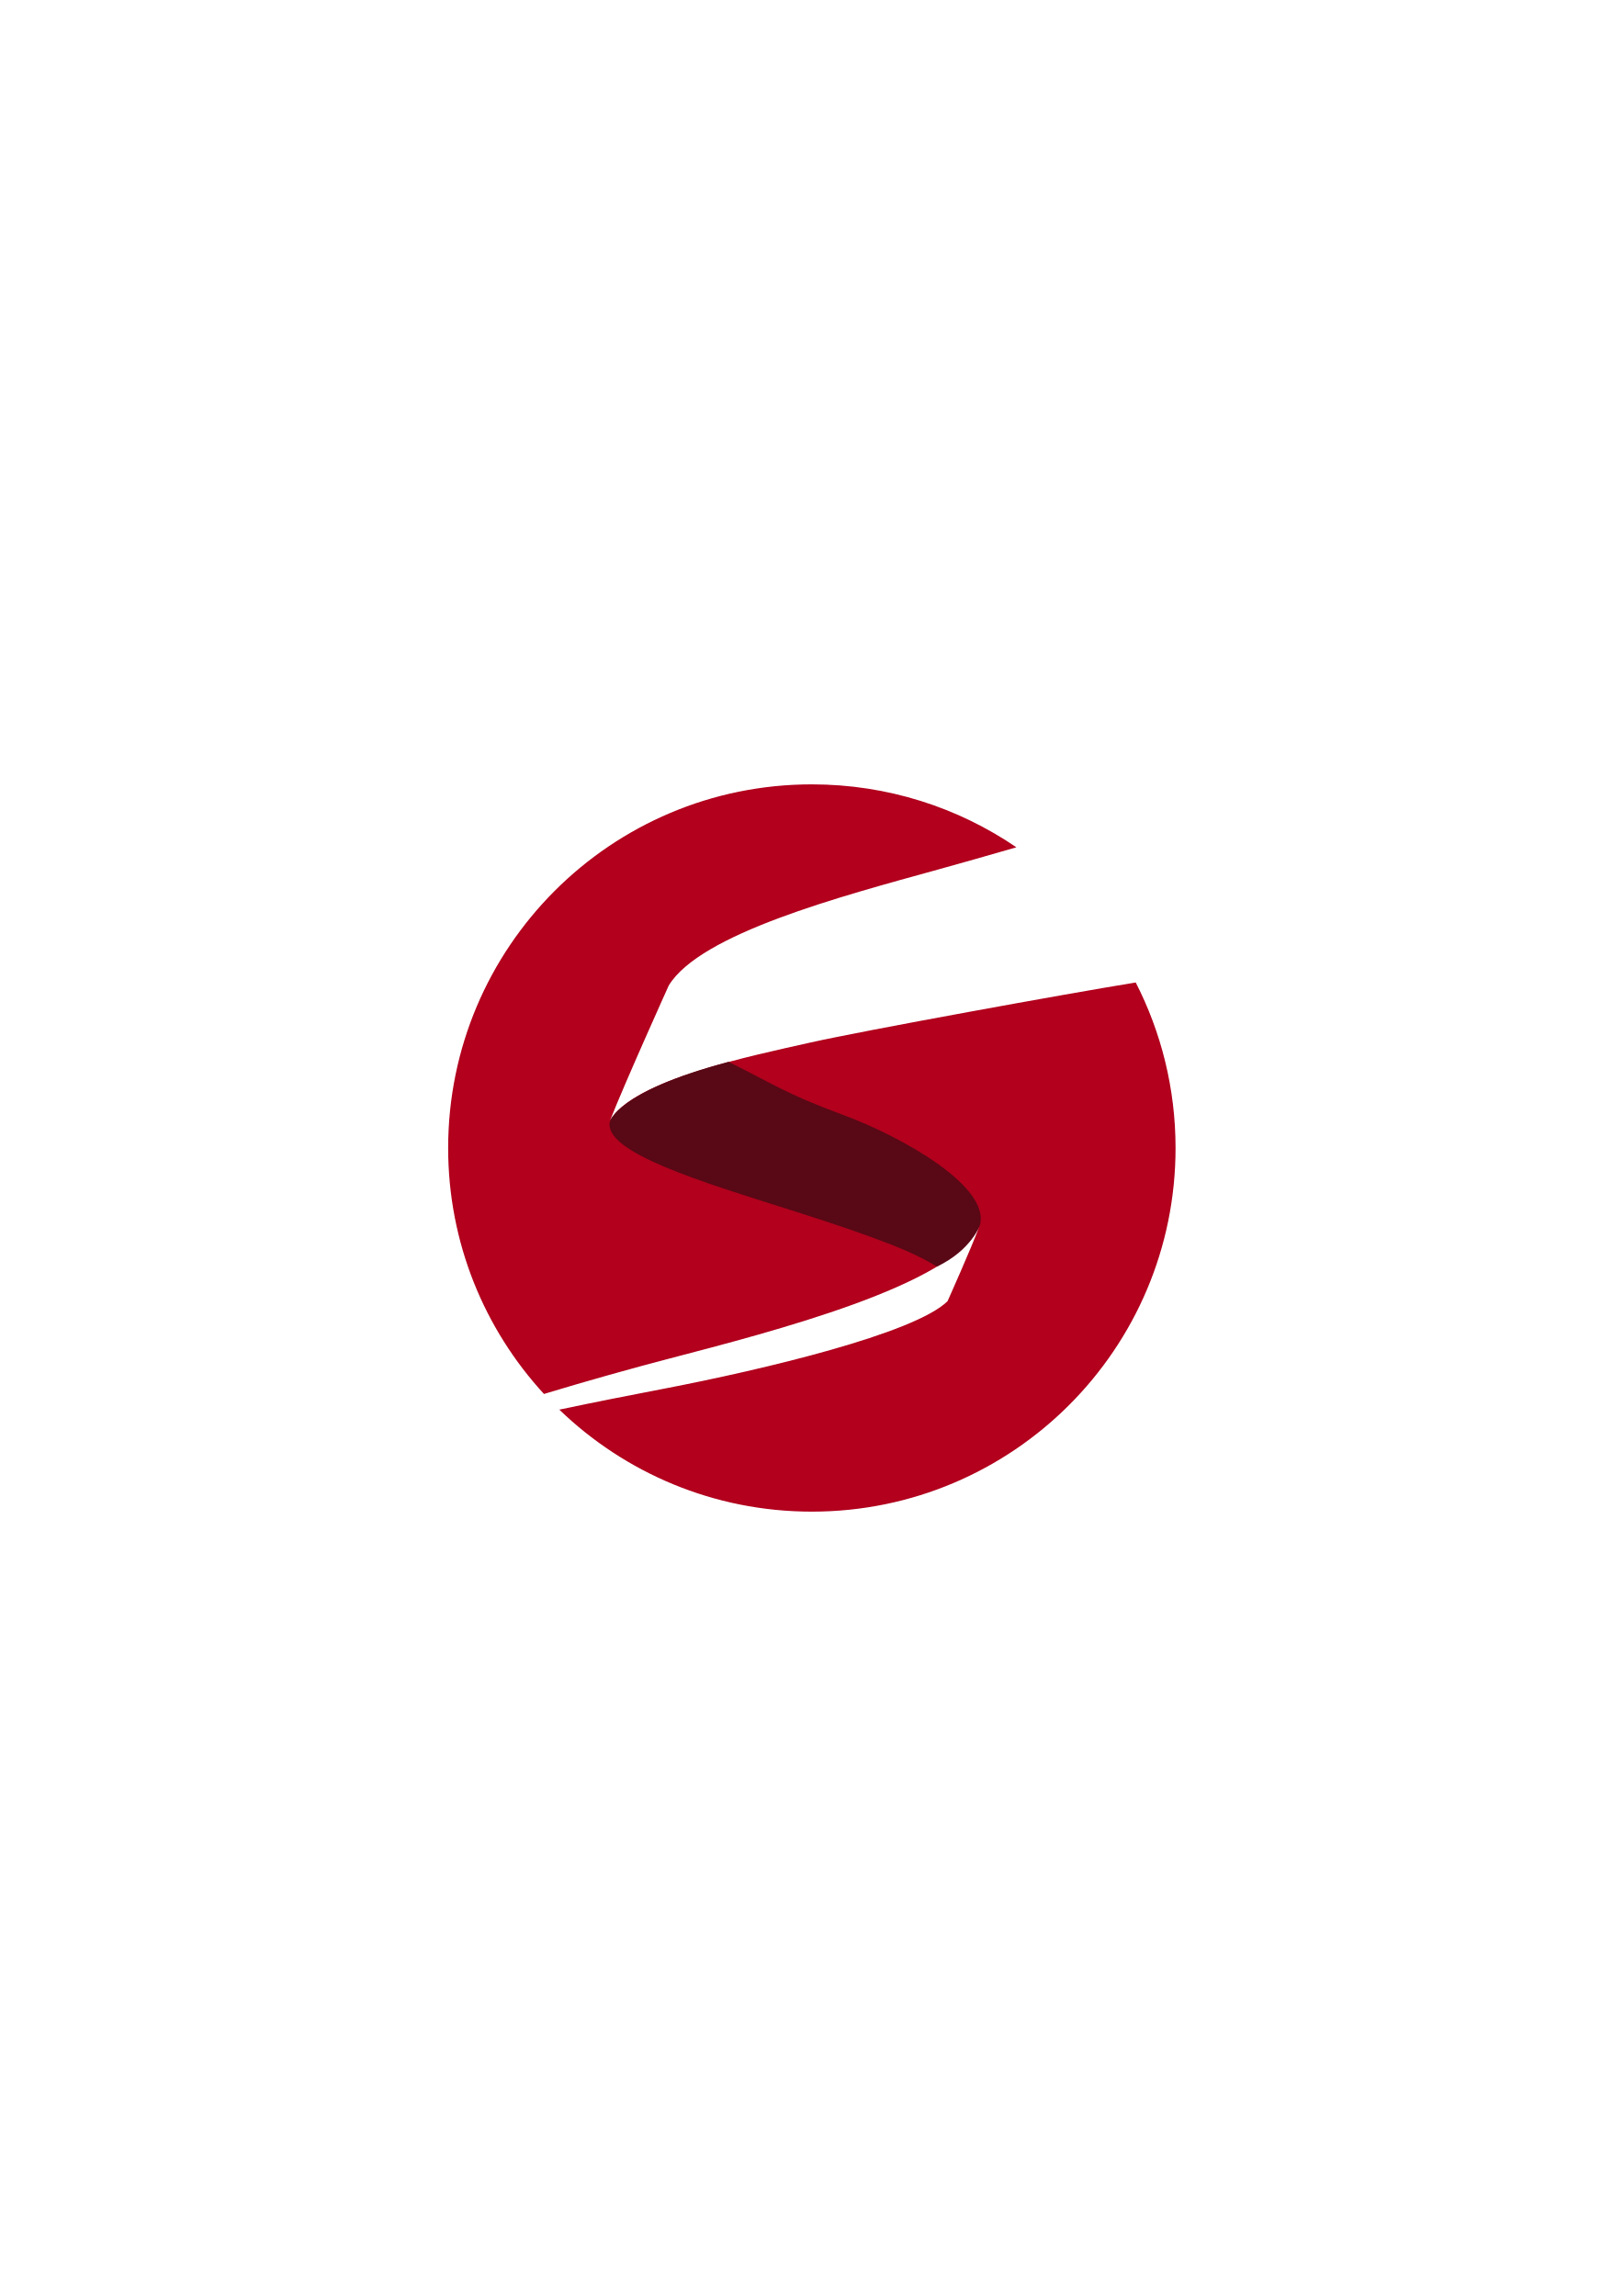
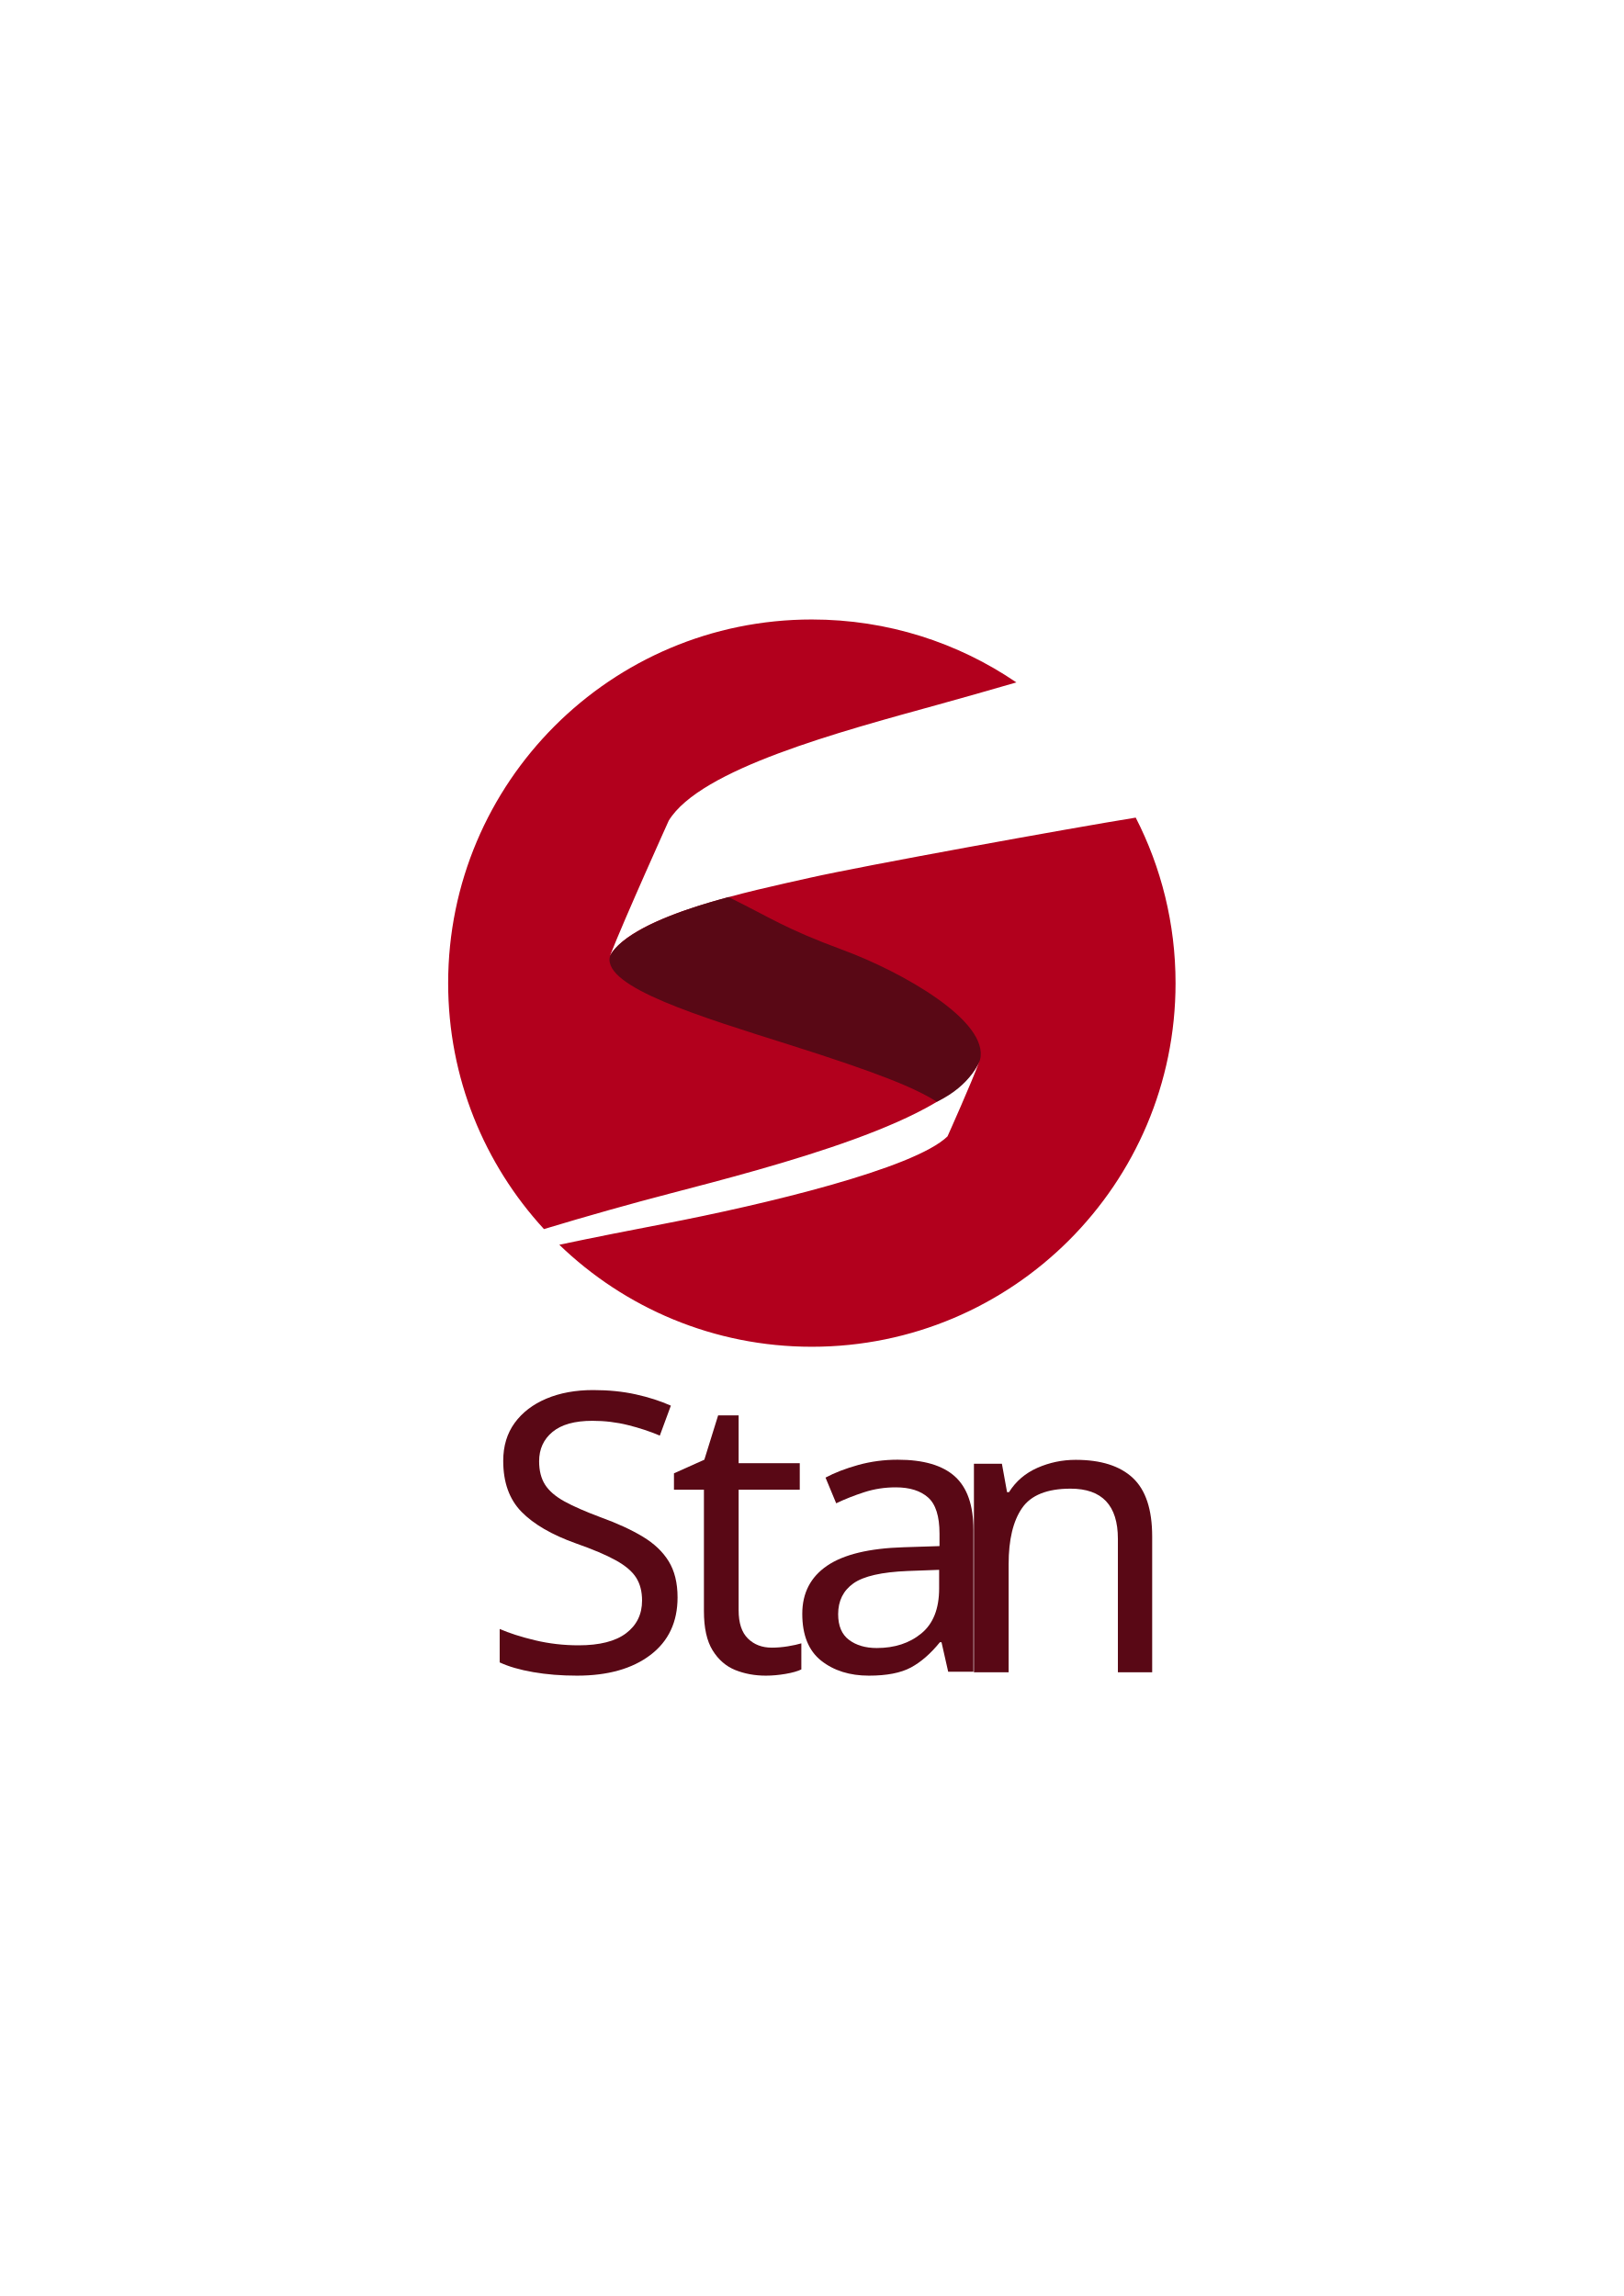
<svg xmlns="http://www.w3.org/2000/svg" width="744.094" height="1052.362" id="svg2" version="1.1">
  <defs id="defs4" />
  <g id="layer1">
-     <path style="fill:#b2001d;fill-opacity:1;stroke:none" d="m 372.032,359.509 c -92.051,0 -166.656,74.637 -166.656,166.687 0,43.473 16.648,83.049 43.906,112.719 20.202,-6.122 40.604,-11.817 57.219,-16.156 48.062,-12.552 130.337,-33.765 142.219,-60.5 -3.342,9.283 -14.5,34.156 -14.5,34.156 -15.224,14.853 -84.415,31.326 -129.969,40.094 -14.533,2.797 -31.119,6.029 -47.937,9.594 29.975,28.929 70.764,46.75 115.719,46.75 92.051,0 166.688,-74.606 166.688,-166.656 0,-27.328 -6.593,-53.116 -18.25,-75.875 -30.077,4.853 -124.963,22.076 -149.281,27.562 -26.839,6.055 -80.826,17.059 -91.594,35.625 6.684,-17.081 26.875,-61.812 26.875,-61.812 14.482,-23.764 78.592,-40.765 123.312,-53.125 10.431,-2.883 22.89,-6.421 36,-10.219 -26.71,-18.203 -58.989,-28.844 -93.75,-28.844 z" id="path3042" />
-     <path style="fill:#590815;fill-opacity:1;stroke:none" d="m 279.461,514.126 c -2.997,13.985 41.906,27.529 82.392,40.338 40.486,12.809 57.533,19.73 67.465,26.104 16.1,-7.7 19.79,-19.216 19.79,-19.216 4.495,-17.731 -35.866,-40.403 -62.781,-50.345 -26.915,-9.942 -32.943,-14.72 -52.466,-24.315 -51.393,13.601 -54.4,27.434 -54.4,27.434 z" id="path3044" />
+     <text transform="scale(1.006727,0.9933182)" id="text3033" y="771.401" x="218.304" style="font-size:179.524px;font-style:normal;font-variant:normal;font-weight:normal;font-stretch:normal;text-align:start;line-height:125%;letter-spacing:0px;word-spacing:0px;writing-mode:lr-tb;text-anchor:start;fill:#590815;fill-opacity:1;stroke:none;font-family:Corbel;-inkscape-font-specification:Corbel" xml:space="preserve">
+       <tspan y="771.401" x="218.304" id="tspan3035">S</tspan>
+     </text>
+     <text xml:space="preserve" style="font-size:179.524px;font-style:normal;font-variant:normal;font-weight:normal;font-stretch:normal;text-align:start;line-height:125%;letter-spacing:0px;word-spacing:0px;writing-mode:lr-tb;text-anchor:start;fill:#590815;fill-opacity:1;stroke:none;font-family:Corbel;-inkscape-font-specification:Corbel" x="428.076" y="771.647" id="text3038" transform="scale(1.006727,0.9933182)">
+       <tspan id="tspan3040" x="428.076" y="771.647">n</tspan>
+     </text>
+     <text transform="scale(1.006727,0.9933182)" id="text3042" y="771.401" x="356.938" style="font-size:179.524px;font-style:normal;font-variant:normal;font-weight:normal;font-stretch:normal;text-align:start;line-height:125%;letter-spacing:0px;word-spacing:0px;writing-mode:lr-tb;text-anchor:start;fill:#590815;fill-opacity:1;stroke:none;font-family:Corbel;-inkscape-font-specification:Corbel" xml:space="preserve">
+       <tspan y="771.401" x="356.938" id="tspan3044">a</tspan>
+     </text>
+     <text xml:space="preserve" style="font-size:179.524px;font-style:normal;font-variant:normal;font-weight:normal;font-stretch:normal;text-align:start;line-height:125%;letter-spacing:0px;word-spacing:0px;writing-mode:lr-tb;text-anchor:start;fill:#590815;fill-opacity:1;stroke:none;font-family:Corbel;-inkscape-font-specification:Corbel" x="303.918" y="771.401" id="text3046" transform="scale(1.006727,0.9933182)">
+       <tspan id="tspan3048" x="303.918" y="771.401">t</tspan>
+     </text>
+     <path style="fill:#b2001d;fill-opacity:1;stroke:none" d="m 372.031,283.938 c -92.051,0 -166.656,74.637 -166.656,166.687 0,43.473 16.648,83.049 43.906,112.719 20.202,-6.122 40.604,-11.817 57.219,-16.156 48.062,-12.552 130.337,-33.765 142.219,-60.5 -3.342,9.283 -14.5,34.156 -14.5,34.156 -15.224,14.853 -84.415,31.326 -129.969,40.094 -14.533,2.797 -31.119,6.029 -47.937,9.594 29.975,28.929 70.764,46.75 115.719,46.75 92.051,0 166.688,-74.606 166.688,-166.656 0,-27.328 -6.593,-53.116 -18.25,-75.875 -30.077,4.853 -124.963,22.076 -149.281,27.562 -26.839,6.055 -80.826,17.059 -91.594,35.625 6.684,-17.081 26.875,-61.812 26.875,-61.812 14.482,-23.764 78.592,-40.765 123.312,-53.125 10.431,-2.883 22.89,-6.421 36,-10.219 -26.71,-18.203 -58.989,-28.844 -93.75,-28.844 z" id="path3042" />
+     <path style="fill:#590815;fill-opacity:1;stroke:none" d="m 279.461,438.555 c -2.997,13.985 41.906,27.529 82.392,40.338 40.486,12.809 57.533,19.73 67.465,26.104 16.1,-7.7 19.79,-19.216 19.79,-19.216 4.495,-17.731 -35.866,-40.403 -62.781,-50.345 -26.915,-9.942 -32.906,-14.665 -52.429,-24.26 -51.393,13.601 -54.437,27.379 -54.437,27.379 z" id="path3044" />
  </g>
</svg>
